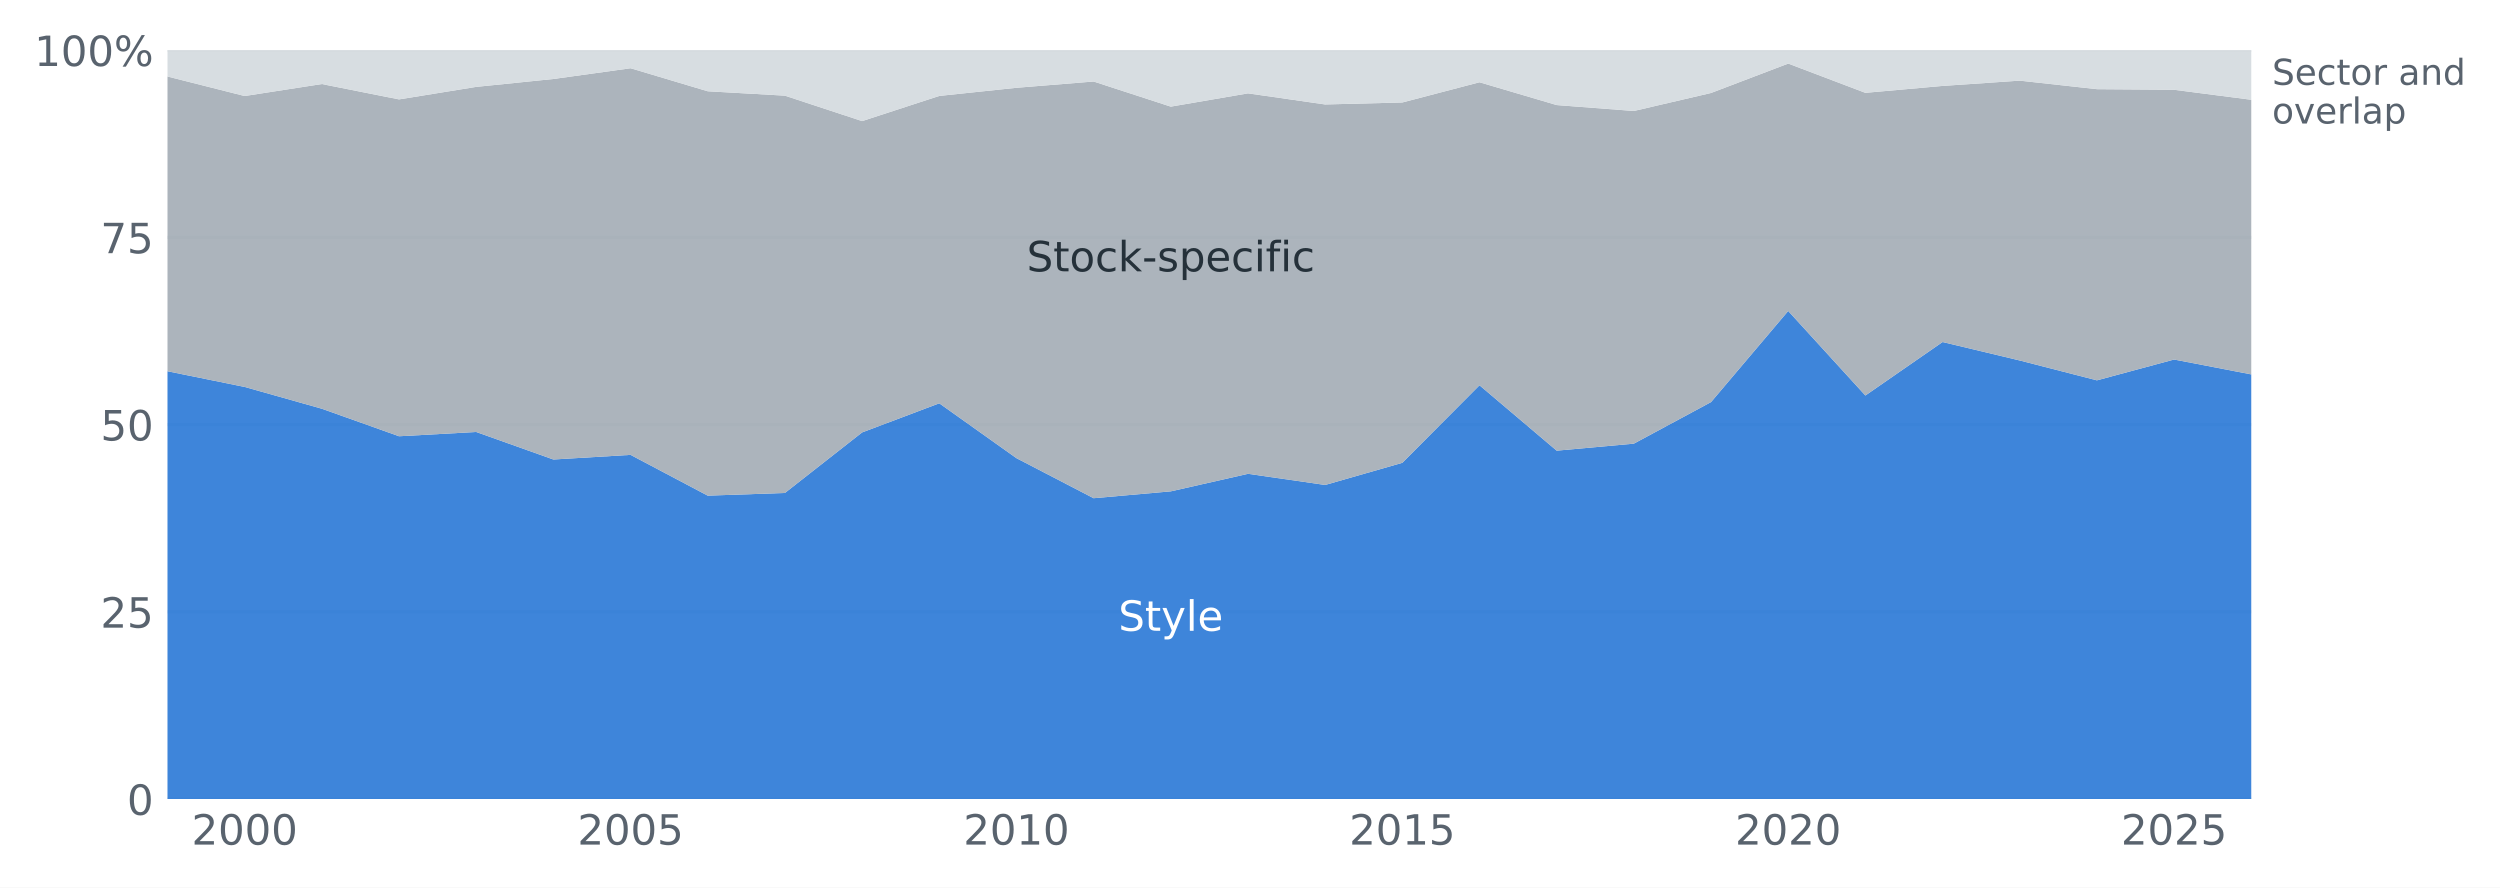
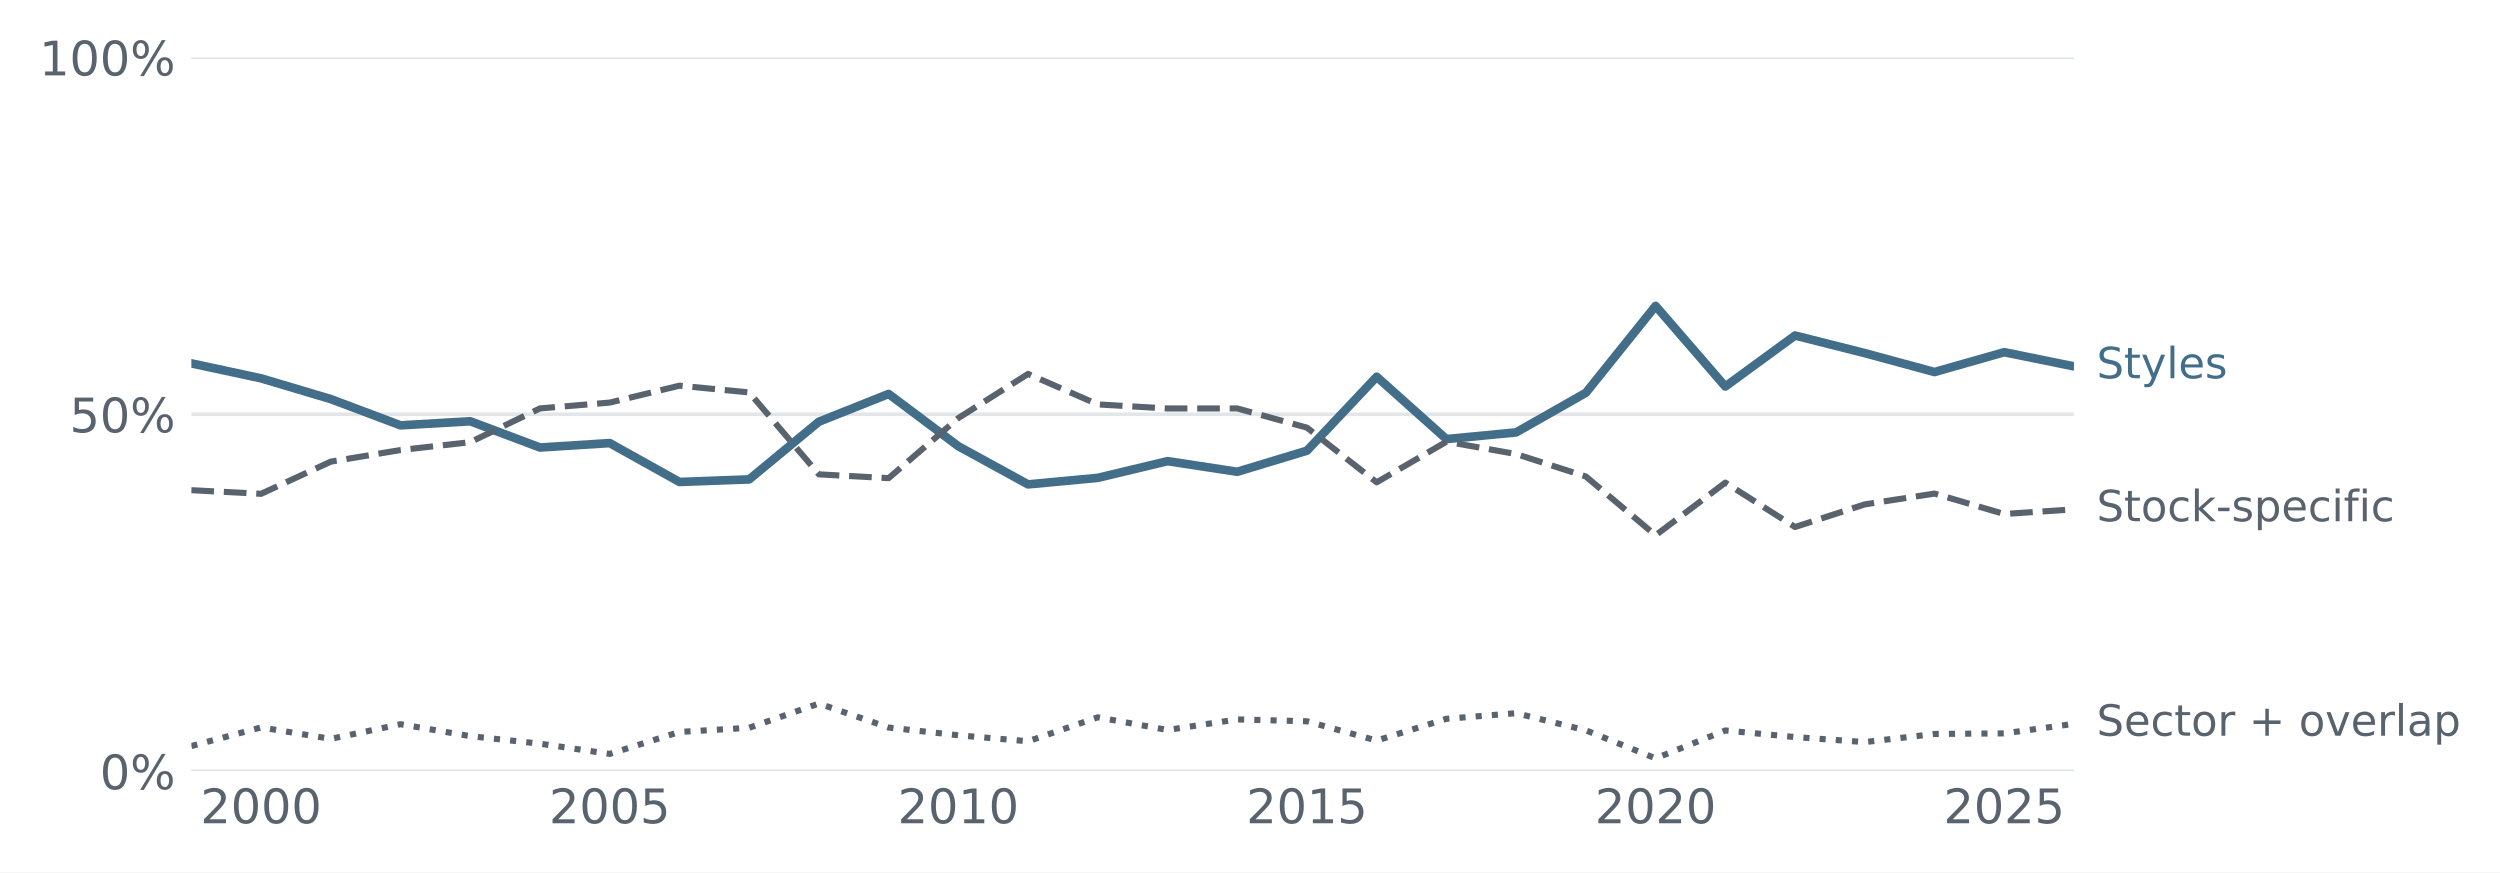
- <svg xmlns="http://www.w3.org/2000/svg" width="629.292pt" height="223.427pt" viewBox="0 0 629.292 223.427" version="1.1">
+ <svg xmlns="http://www.w3.org/2000/svg" width="550.739pt" height="192.179pt" viewBox="0 0 550.739 192.179" version="1.1">
  <defs>
    <style type="text/css">*{stroke-linejoin: round; stroke-linecap: butt}</style>
  </defs>
  <g id="figure_1">
    <g id="patch_1">
-       <path d="M 0 223.427 L 629.292 223.427 L 629.292 0 L 0 0 z " style="fill: #ffffff" />
+       <path d="M 0 192.179 L 550.739 192.179 L 550.739 0 L 0 0 z " style="fill: #ffffff" />
    </g>
    <g id="axes_1">
      <g id="patch_2">
-         <path d="M 42.159 201.125 L 566.679 201.125 L 566.679 12.629 L 42.159 12.629 z " style="fill: #ffffff" />
+         <path d="M 42.159 169.877 L 456.879 169.877 L 456.879 12.629 L 42.159 12.629 z " style="fill: #ffffff" />
      </g>
      <g id="matplotlib.axis_1">
        <g id="xtick_1">
          <g id="line2d_1" />
          <g id="text_1">
-             <text style="fill: #59636e; font: 10.5px 'DejaVu Sans', 'Arial', sans-serif; text-anchor: middle" x="61.585" y="212.604" transform="rotate(-0 61.58518 212.6035)">2000</text>
+             <text style="font-size: 10.5px; font-family: 'DejaVu Sans'; text-anchor: middle; fill: #59636e" x="57.519" y="181.356" transform="rotate(-0 57.51852 181.3555)">2000</text>
          </g>
        </g>
        <g id="xtick_2">
          <g id="line2d_2" />
          <g id="text_2">
-             <text style="fill: #59636e; font: 10.5px 'DejaVu Sans', 'Arial', sans-serif; text-anchor: middle" x="158.719" y="212.604" transform="rotate(-0 158.7185 212.6035)">2005</text>
+             <text style="font-size: 10.5px; font-family: 'DejaVu Sans'; text-anchor: middle; fill: #59636e" x="134.319" y="181.356" transform="rotate(-0 134.3185 181.3555)">2005</text>
          </g>
        </g>
        <g id="xtick_3">
          <g id="line2d_3" />
          <g id="text_3">
-             <text style="fill: #59636e; font: 10.5px 'DejaVu Sans', 'Arial', sans-serif; text-anchor: middle" x="255.852" y="212.604" transform="rotate(-0 255.8518 212.6035)">2010</text>
+             <text style="font-size: 10.5px; font-family: 'DejaVu Sans'; text-anchor: middle; fill: #59636e" x="211.119" y="181.356" transform="rotate(-0 211.1185 181.3555)">2010</text>
          </g>
        </g>
        <g id="xtick_4">
          <g id="line2d_4" />
          <g id="text_4">
-             <text style="fill: #59636e; font: 10.5px 'DejaVu Sans', 'Arial', sans-serif; text-anchor: middle" x="352.985" y="212.604" transform="rotate(-0 352.9852 212.6035)">2015</text>
+             <text style="font-size: 10.5px; font-family: 'DejaVu Sans'; text-anchor: middle; fill: #59636e" x="287.919" y="181.356" transform="rotate(-0 287.9185 181.3555)">2015</text>
          </g>
        </g>
        <g id="xtick_5">
          <g id="line2d_5" />
          <g id="text_5">
-             <text style="fill: #59636e; font: 10.5px 'DejaVu Sans', 'Arial', sans-serif; text-anchor: middle" x="450.119" y="212.604" transform="rotate(-0 450.1185 212.6035)">2020</text>
+             <text style="font-size: 10.5px; font-family: 'DejaVu Sans'; text-anchor: middle; fill: #59636e" x="364.719" y="181.356" transform="rotate(-0 364.7185 181.3555)">2020</text>
          </g>
        </g>
        <g id="xtick_6">
          <g id="line2d_6" />
          <g id="text_6">
-             <text style="fill: #59636e; font: 10.5px 'DejaVu Sans', 'Arial', sans-serif; text-anchor: middle" x="547.252" y="212.604" transform="rotate(-0 547.2518 212.6035)">2025</text>
+             <text style="font-size: 10.5px; font-family: 'DejaVu Sans'; text-anchor: middle; fill: #59636e" x="441.519" y="181.356" transform="rotate(-0 441.5185 181.3555)">2025</text>
          </g>
        </g>
      </g>
      <g id="matplotlib.axis_2">
        <g id="ytick_1">
          <g id="line2d_7">
-             <path d="M 42.159 201.125 L 566.679 201.125 " clip-path="url(#p20bbb93d2e)" style="fill: none; stroke: #e2e6e9; stroke-width: 0.8; stroke-linecap: square" />
+             <path d="M 42.159 169.877 L 456.879 169.877 " clip-path="url(#pdd57330be8)" style="fill: none; stroke: #e2e6e9; stroke-width: 0.8; stroke-linecap: square" />
          </g>
          <g id="line2d_8" />
          <g id="text_7">
-             <text style="fill: #59636e; font: 10.5px 'DejaVu Sans', 'Arial', sans-serif; text-anchor: end" x="38.659" y="205.114" transform="rotate(-0 38.65852 205.1144)">0</text>
+             <text style="font-size: 10.5px; font-family: 'DejaVu Sans'; text-anchor: end; fill: #59636e" x="38.659" y="173.866" transform="rotate(-0 38.65852 173.8664)">0%</text>
          </g>
        </g>
        <g id="ytick_2">
          <g id="line2d_9">
-             <path d="M 42.159 154.001 L 566.679 154.001 " clip-path="url(#p20bbb93d2e)" style="fill: none; stroke: #e2e6e9; stroke-width: 0.8; stroke-linecap: square" />
+             <path d="M 42.159 91.253 L 456.879 91.253 " clip-path="url(#pdd57330be8)" style="fill: none; stroke: #e2e6e9; stroke-width: 0.8; stroke-linecap: square" />
          </g>
          <g id="line2d_10" />
          <g id="text_8">
-             <text style="fill: #59636e; font: 10.5px 'DejaVu Sans', 'Arial', sans-serif; text-anchor: end" x="38.659" y="157.99" transform="rotate(-0 38.65852 157.9904)">25</text>
+             <text style="font-size: 10.5px; font-family: 'DejaVu Sans'; text-anchor: end; fill: #59636e" x="38.659" y="95.242" transform="rotate(-0 38.65852 95.24236)">50%</text>
          </g>
        </g>
        <g id="ytick_3">
          <g id="line2d_11">
-             <path d="M 42.159 106.877 L 566.679 106.877 " clip-path="url(#p20bbb93d2e)" style="fill: none; stroke: #e2e6e9; stroke-width: 0.8; stroke-linecap: square" />
+             <path d="M 42.159 12.629 L 456.879 12.629 " clip-path="url(#pdd57330be8)" style="fill: none; stroke: #e2e6e9; stroke-width: 0.8; stroke-linecap: square" />
          </g>
          <g id="line2d_12" />
          <g id="text_9">
-             <text style="fill: #59636e; font: 10.5px 'DejaVu Sans', 'Arial', sans-serif; text-anchor: end" x="38.659" y="110.866" transform="rotate(-0 38.65852 110.8664)">50</text>
-           </g>
-         </g>
-         <g id="ytick_4">
-           <g id="line2d_13">
-             <path d="M 42.159 59.753 L 566.679 59.753 " clip-path="url(#p20bbb93d2e)" style="fill: none; stroke: #e2e6e9; stroke-width: 0.8; stroke-linecap: square" />
-           </g>
-           <g id="line2d_14" />
-           <g id="text_10">
-             <text style="fill: #59636e; font: 10.5px 'DejaVu Sans', 'Arial', sans-serif; text-anchor: end" x="38.659" y="63.742" transform="rotate(-0 38.65852 63.74236)">75</text>
-           </g>
-         </g>
-         <g id="ytick_5">
-           <g id="line2d_15">
-             <path d="M 42.159 12.629 L 566.679 12.629 " clip-path="url(#p20bbb93d2e)" style="fill: none; stroke: #e2e6e9; stroke-width: 0.8; stroke-linecap: square" />
-           </g>
-           <g id="line2d_16" />
-           <g id="text_11">
-             <text style="fill: #59636e; font: 10.5px 'DejaVu Sans', 'Arial', sans-serif; text-anchor: end" x="38.659" y="16.618" transform="rotate(-0 38.65852 16.61836)">100%</text>
+             <text style="font-size: 10.5px; font-family: 'DejaVu Sans'; text-anchor: end; fill: #59636e" x="38.659" y="16.618" transform="rotate(-0 38.65852 16.61836)">100%</text>
          </g>
        </g>
      </g>
-       <g id="PolyCollection_1">
-         <path d="M 42.159 93.447 L 42.159 201.125 L 61.585 201.125 L 81.012 201.125 L 100.439 201.125 L 119.865 201.125 L 139.292 201.125 L 158.719 201.125 L 178.145 201.125 L 197.572 201.125 L 216.999 201.125 L 236.425 201.125 L 255.852 201.125 L 275.279 201.125 L 294.705 201.125 L 314.132 201.125 L 333.559 201.125 L 352.985 201.125 L 372.412 201.125 L 391.839 201.125 L 411.265 201.125 L 430.692 201.125 L 450.119 201.125 L 469.545 201.125 L 488.972 201.125 L 508.399 201.125 L 527.825 201.125 L 547.252 201.125 L 566.679 201.125 L 566.679 94.242 L 566.679 94.242 L 547.252 90.496 L 527.825 95.738 L 508.399 90.738 L 488.972 86.094 L 469.545 99.553 L 450.119 78.275 L 430.692 101.213 L 411.265 111.672 L 391.839 113.439 L 372.412 96.98 L 352.985 116.497 L 333.559 122.072 L 314.132 119.267 L 294.705 123.681 L 275.279 125.407 L 255.852 115.328 L 236.425 101.517 L 216.999 108.851 L 197.572 124.086 L 178.145 124.761 L 158.719 114.497 L 139.292 115.665 L 119.865 108.737 L 100.439 109.812 L 81.012 102.882 L 61.585 97.401 L 42.159 93.447 z " clip-path="url(#p20bbb93d2e)" style="fill: #2a78d6; fill-opacity: 0.9" />
+       <g id="line2d_13">
+         <path d="M 42.159 80.049 L 57.519 83.348 L 72.879 87.921 L 88.239 93.701 L 103.599 92.805 L 118.959 98.584 L 134.319 97.61 L 149.679 106.172 L 165.039 105.609 L 180.399 92.899 L 195.759 86.782 L 211.119 98.303 L 226.479 106.711 L 241.839 105.272 L 257.199 101.589 L 272.559 103.929 L 287.919 99.279 L 303.279 82.996 L 318.639 96.727 L 333.999 95.253 L 349.359 86.528 L 364.719 67.393 L 380.079 85.143 L 395.439 73.915 L 410.799 77.789 L 426.159 81.96 L 441.519 77.587 L 456.879 80.713 " clip-path="url(#pdd57330be8)" style="fill: none; stroke: #426e89; stroke-width: 1.9; stroke-linecap: square" />
      </g>
-       <g id="PolyCollection_2">
-         <path d="M 42.159 19.258 L 42.159 93.447 L 61.585 97.401 L 81.012 102.882 L 100.439 109.812 L 119.865 108.737 L 139.292 115.665 L 158.719 114.497 L 178.145 124.761 L 197.572 124.086 L 216.999 108.851 L 236.425 101.517 L 255.852 115.328 L 275.279 125.407 L 294.705 123.681 L 314.132 119.267 L 333.559 122.072 L 352.985 116.497 L 372.412 96.98 L 391.839 113.439 L 411.265 111.672 L 430.692 101.213 L 450.119 78.275 L 469.545 99.553 L 488.972 86.094 L 508.399 90.738 L 527.825 95.738 L 547.252 90.496 L 566.679 94.242 L 566.679 25.115 L 566.679 25.115 L 547.252 22.596 L 527.825 22.444 L 508.399 20.298 L 488.972 21.628 L 469.545 23.366 L 450.119 16.002 L 430.692 23.404 L 411.265 27.934 L 391.839 26.446 L 372.412 20.707 L 352.985 25.793 L 333.559 26.293 L 314.132 23.499 L 294.705 26.84 L 275.279 20.516 L 255.852 22.097 L 236.425 24.146 L 216.999 30.481 L 197.572 24.077 L 178.145 22.973 L 158.719 17.176 L 139.292 19.88 L 119.865 21.869 L 100.439 25.019 L 81.012 21.152 L 61.585 24.169 L 42.159 19.258 z " clip-path="url(#p20bbb93d2e)" style="fill: #a3acb5; fill-opacity: 0.9" />
+       <g id="line2d_14">
+         <path d="M 42.159 107.987 L 57.519 108.785 L 72.879 101.695 L 88.239 99.141 L 103.599 97.41 L 118.959 89.971 L 134.319 88.689 L 149.679 84.963 L 165.039 86.447 L 180.399 104.499 L 195.759 105.332 L 211.119 92.102 L 226.479 82.374 L 241.839 89.09 L 257.199 89.985 L 272.559 89.976 L 287.919 94.209 L 303.279 106.249 L 318.639 97.306 L 333.999 100.021 L 349.359 104.967 L 364.719 117.927 L 380.079 106.32 L 395.439 116.098 L 410.799 111.114 L 426.159 108.734 L 441.519 113.233 L 456.879 112.21 " clip-path="url(#pdd57330be8)" style="fill: none; stroke-dasharray: 4.995,2.16; stroke-dashoffset: 0; stroke: #59636e; stroke-width: 1.35" />
      </g>
-       <g id="PolyCollection_3">
-         <path d="M 42.159 12.629 L 42.159 19.258 L 61.585 24.169 L 81.012 21.152 L 100.439 25.019 L 119.865 21.869 L 139.292 19.88 L 158.719 17.176 L 178.145 22.973 L 197.572 24.077 L 216.999 30.481 L 236.425 24.146 L 255.852 22.097 L 275.279 20.516 L 294.705 26.84 L 314.132 23.499 L 333.559 26.293 L 352.985 25.793 L 372.412 20.707 L 391.839 26.446 L 411.265 27.934 L 430.692 23.404 L 450.119 16.002 L 469.545 23.366 L 488.972 21.628 L 508.399 20.298 L 527.825 22.444 L 547.252 22.596 L 566.679 25.115 L 566.679 12.629 L 566.679 12.629 L 547.252 12.629 L 527.825 12.629 L 508.399 12.629 L 488.972 12.629 L 469.545 12.629 L 450.119 12.629 L 430.692 12.629 L 411.265 12.629 L 391.839 12.629 L 372.412 12.629 L 352.985 12.629 L 333.559 12.629 L 314.132 12.629 L 294.705 12.629 L 275.279 12.629 L 255.852 12.629 L 236.425 12.629 L 216.999 12.629 L 197.572 12.629 L 178.145 12.629 L 158.719 12.629 L 139.292 12.629 L 119.865 12.629 L 100.439 12.629 L 81.012 12.629 L 61.585 12.629 L 42.159 12.629 z " clip-path="url(#p20bbb93d2e)" style="fill: #d3d9de; fill-opacity: 0.9" />
+       <g id="line2d_15">
+         <path d="M 42.159 164.348 L 57.519 160.25 L 72.879 162.768 L 88.239 159.542 L 103.599 162.169 L 118.959 163.828 L 134.319 166.084 L 149.679 161.248 L 165.039 160.327 L 180.399 154.985 L 195.759 160.269 L 211.119 161.979 L 226.479 163.298 L 241.839 158.022 L 257.199 160.809 L 272.559 158.478 L 287.919 158.896 L 303.279 163.138 L 318.639 158.351 L 333.999 157.109 L 349.359 160.889 L 364.719 167.064 L 380.079 160.921 L 395.439 162.371 L 410.799 163.48 L 426.159 161.69 L 441.519 161.563 L 456.879 159.461 " clip-path="url(#pdd57330be8)" style="fill: none; stroke-dasharray: 1.35,2.228; stroke-dashoffset: 0; stroke: #59636e; stroke-width: 1.35" />
+       </g>
+       <g id="text_10">
+         <text style="font-size: 9.5px; font-family: 'DejaVu Sans'; text-anchor: start; fill: #426e89" x="461.879" y="83.334" transform="rotate(-0 461.8785 83.33427)">Styles</text>
+       </g>
+       <g id="text_11">
+         <text style="font-size: 9.5px; font-family: 'DejaVu Sans'; text-anchor: start; fill: #59636e" x="461.879" y="114.831" transform="rotate(-0 461.8785 114.8313)">Stock-specific</text>
      </g>
      <g id="text_12">
-         <text style="fill: #ffffff; font: 10.5px 'DejaVu Sans', 'Arial', sans-serif; text-anchor: middle" x="294.705" y="158.783" transform="rotate(-0 294.7052 158.7835)">Style</text>
-       </g>
-       <g id="text_13">
-         <text style="fill: #25313a; font: 10.5px 'DejaVu Sans', 'Arial', sans-serif; text-anchor: middle" x="294.705" y="68.305" transform="rotate(-0 294.7052 68.3054)">Stock-specific</text>
-       </g>
-       <g id="text_14">
-         <text style="fill: #59636e; font: 9px 'DejaVu Sans', 'Arial', sans-serif" transform="translate(571.9237 21.35273)">Sector and</text>
-         <text style="fill: #59636e; font: 9px 'DejaVu Sans', 'Arial', sans-serif" transform="translate(571.9237 31.08883)">overlap</text>
+         <text style="font-size: 9.5px; font-family: 'DejaVu Sans'; text-anchor: start; fill: #59636e" x="461.879" y="162.082" transform="rotate(-0 461.8785 162.0822)">Sector + overlap</text>
      </g>
    </g>
  </g>
  <defs>
-     <clipPath id="p20bbb93d2e">
-       <rect x="42.159" y="12.629" width="524.52" height="188.496" />
+     <clipPath id="pdd57330be8">
+       <rect x="42.159" y="12.629" width="414.72" height="157.248" />
    </clipPath>
  </defs>
</svg>
